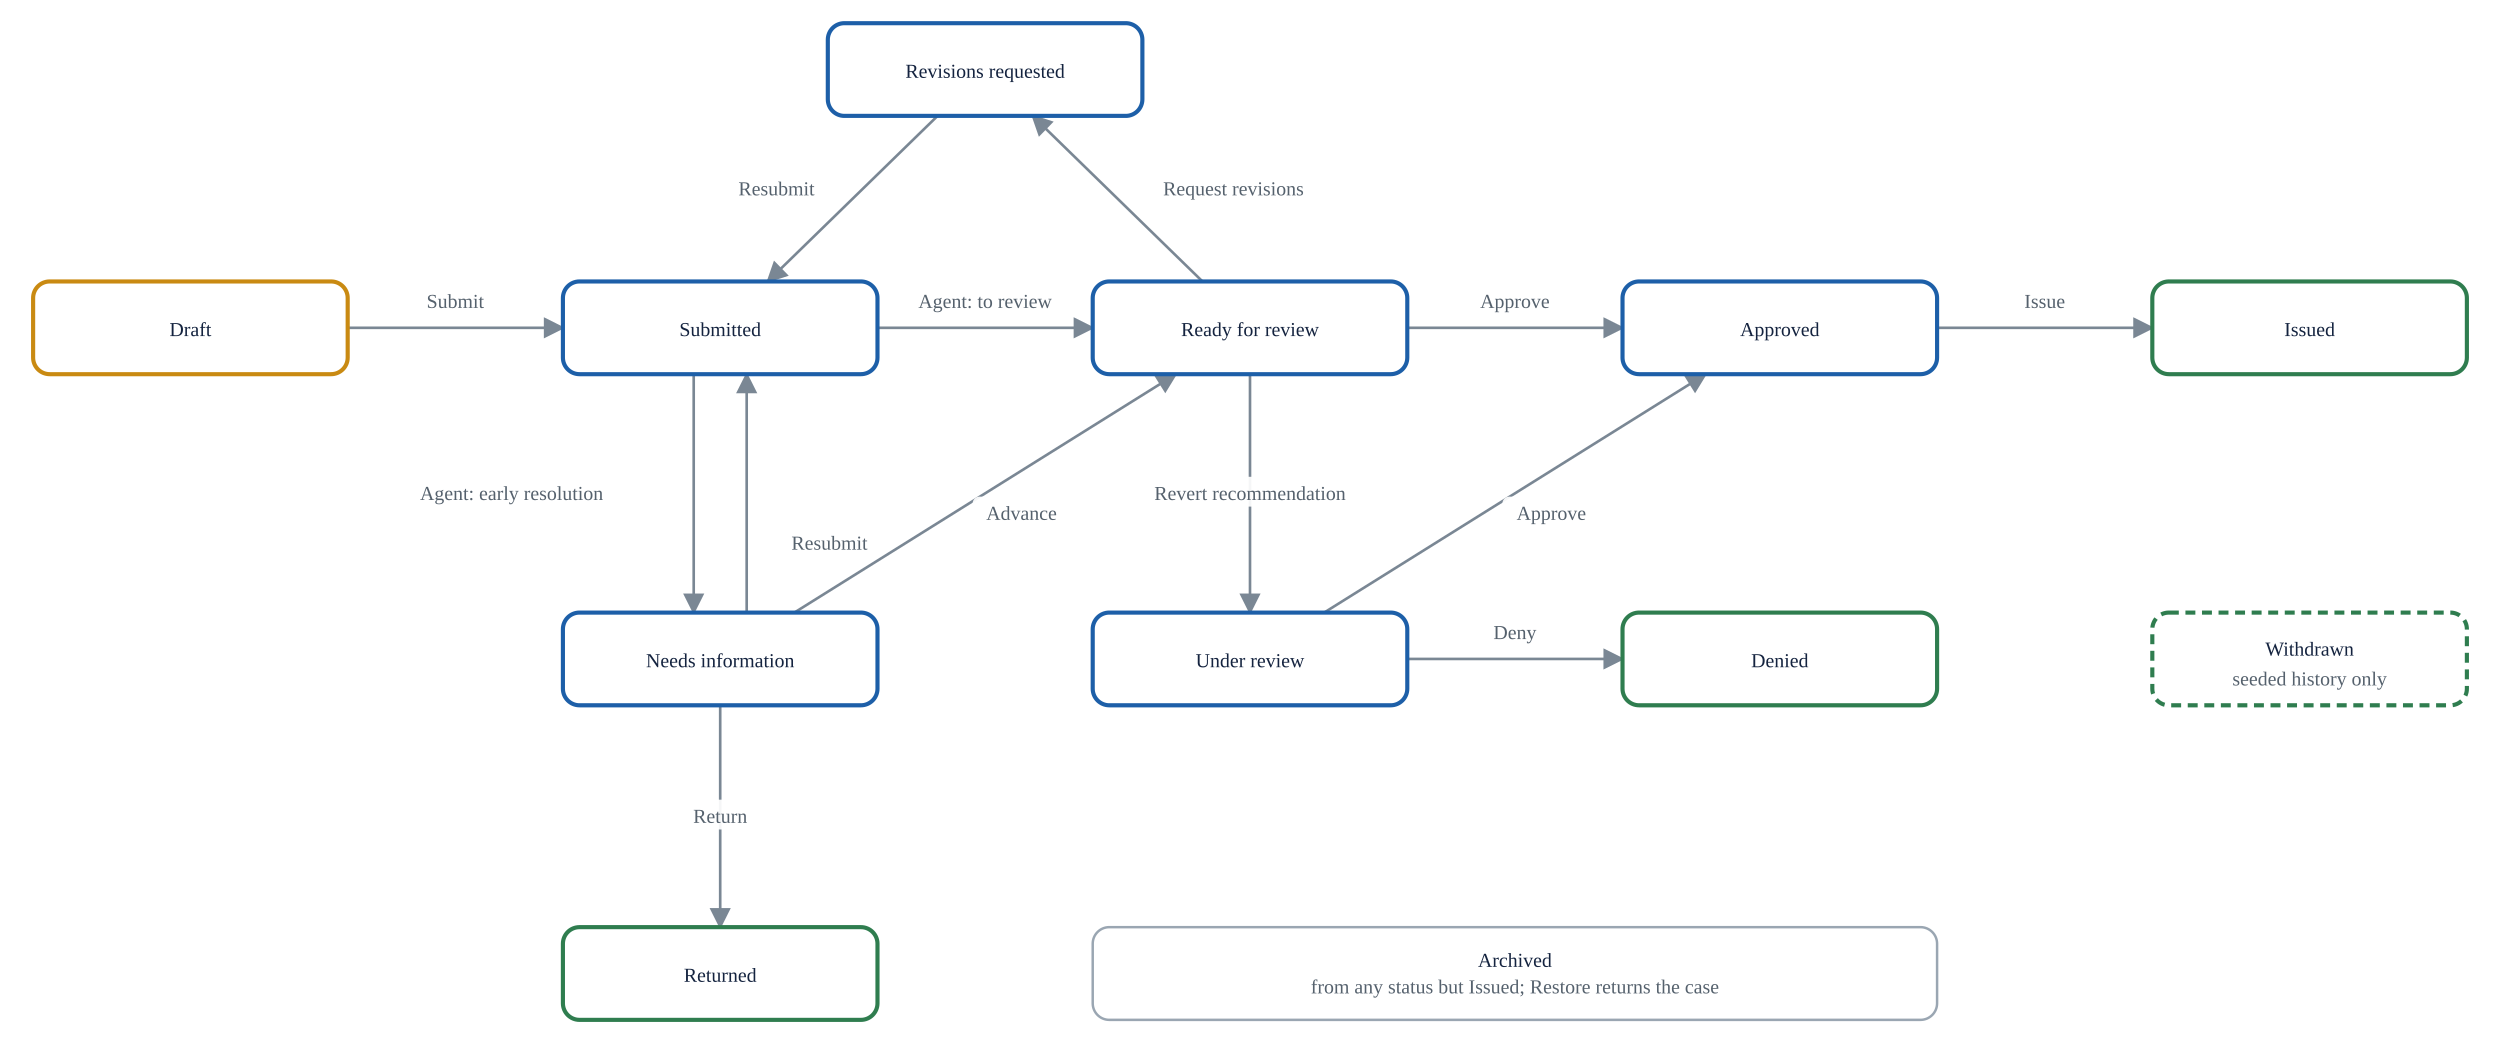
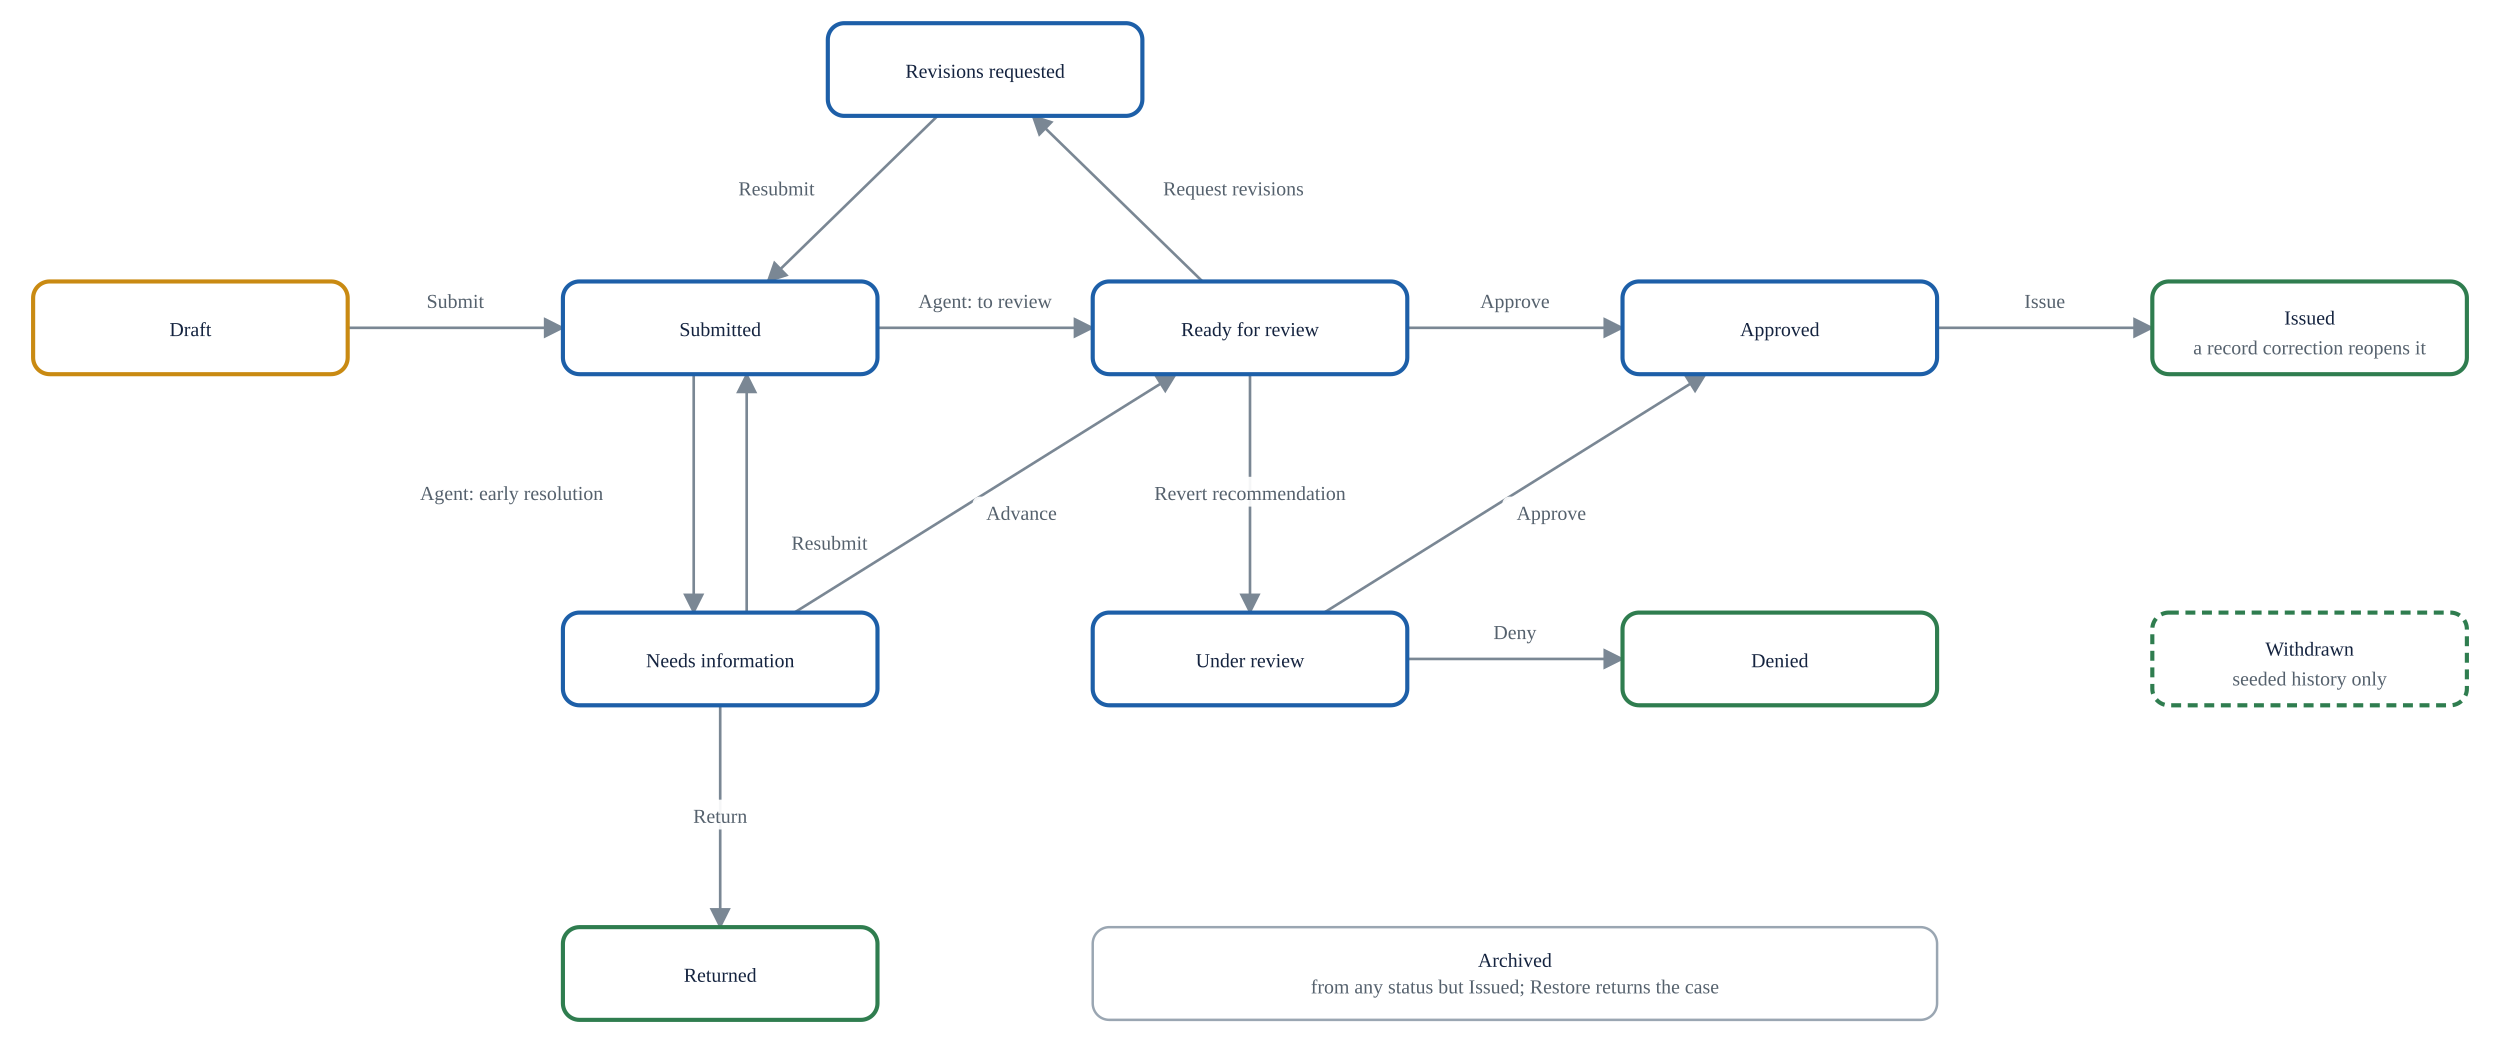
<svg xmlns="http://www.w3.org/2000/svg" class="lc-svg" viewBox="0 0 1510 636" role="img" aria-labelledby="lc-title lc-desc">
  <style>.lc-edge{stroke:var(--edge,#7a8794);stroke-width:1.6;fill:none}.lc-label-bg{fill:var(--bg,#fff);opacity:.92}.lc-label{font:600 12px var(--font,system-ui,sans-serif);fill:var(--muted,#55616d)}.lc-box rect{fill:var(--node,#fff);stroke:var(--node-line,#9aa6b2);stroke-width:1.5}.lc-box text{font:600 14px var(--font,system-ui,sans-serif);fill:var(--ink,#14233f)}.lc-box .lc-small{font-weight:400;font-size:12px;fill:var(--muted,#55616d)}.lc-start rect{stroke:#c98a12;stroke-width:2.5}.lc-active rect{stroke:var(--accent,#1d5fa8);stroke-width:2.5}.lc-end rect{stroke:#2f7d4f;stroke-width:2.5}.lc-closed rect{stroke-dasharray:2 0}.lc-dashed rect{stroke-dasharray:6 4}#lc-arrow path{fill:var(--edge,#7a8794)}.lc-svg{display:block;width:100%;min-width:1100px}</style>
  <defs>
    <marker id="lc-arrow" viewBox="0 0 10 10" refX="9" refY="5" markerWidth="8" markerHeight="8" orient="auto-start-reverse">
      <path d="M0 0 L10 5 L0 10 z" />
    </marker>
  </defs>
  <line class="lc-edge" x1="210.0" y1="198.0" x2="340.0" y2="198.0" marker-end="url(#lc-arrow)" />
  <rect class="lc-label-bg" x="249.0" y="172.0" width="52" height="18" rx="4" />
  <text class="lc-label" x="275.0" y="186.0" text-anchor="middle">Submit</text>
  <line class="lc-edge" x1="530.0" y1="198.0" x2="660.0" y2="198.0" marker-end="url(#lc-arrow)" />
  <rect class="lc-label-bg" x="534.0" y="172.0" width="122" height="18" rx="4" />
  <text class="lc-label" x="595.0" y="186.0" text-anchor="middle">Agent: to review</text>
  <line class="lc-edge" x1="850.0" y1="198.0" x2="980.0" y2="198.0" marker-end="url(#lc-arrow)" />
  <rect class="lc-label-bg" x="885.5" y="172.0" width="59" height="18" rx="4" />
  <text class="lc-label" x="915.0" y="186.0" text-anchor="middle">Approve</text>
  <line class="lc-edge" x1="1170.0" y1="198.0" x2="1300.0" y2="198.0" marker-end="url(#lc-arrow)" />
  <rect class="lc-label-bg" x="1212.5" y="172.0" width="45" height="18" rx="4" />
  <text class="lc-label" x="1235.0" y="186.0" text-anchor="middle">Issue</text>
  <line class="lc-edge" x1="419.0" y1="226.0" x2="419.0" y2="370.0" marker-end="url(#lc-arrow)" />
  <rect class="lc-label-bg" x="223.5" y="288.0" width="171" height="18" rx="4" />
  <text class="lc-label" x="309.0" y="302.0" text-anchor="middle">Agent: early resolution</text>
  <line class="lc-edge" x1="451.0" y1="370.0" x2="451.0" y2="226.0" marker-end="url(#lc-arrow)" />
  <rect class="lc-label-bg" x="468.0" y="318.0" width="66" height="18" rx="4" />
  <text class="lc-label" x="501.0" y="332.0" text-anchor="middle">Resubmit</text>
  <line class="lc-edge" x1="479.8" y1="370.0" x2="710.2" y2="226.0" marker-end="url(#lc-arrow)" />
  <rect class="lc-label-bg" x="587.5" y="300.0" width="59" height="18" rx="4" />
  <text class="lc-label" x="617.0" y="314.0" text-anchor="middle">Advance</text>
  <line class="lc-edge" x1="435.0" y1="426.0" x2="435.0" y2="560.0" marker-end="url(#lc-arrow)" />
  <rect class="lc-label-bg" x="409.0" y="483.0" width="52" height="18" rx="4" />
  <text class="lc-label" x="435.0" y="497.0" text-anchor="middle">Return</text>
  <line class="lc-edge" x1="755.0" y1="226.0" x2="755.0" y2="370.0" marker-end="url(#lc-arrow)" />
  <rect class="lc-label-bg" x="676.5" y="288.0" width="157" height="18" rx="4" />
  <text class="lc-label" x="755.0" y="302.0" text-anchor="middle">Revert recommendation</text>
  <line class="lc-edge" x1="799.8" y1="370.0" x2="1030.2" y2="226.0" marker-end="url(#lc-arrow)" />
  <rect class="lc-label-bg" x="907.5" y="300.0" width="59" height="18" rx="4" />
  <text class="lc-label" x="937.0" y="314.0" text-anchor="middle">Approve</text>
  <line class="lc-edge" x1="850.0" y1="398.0" x2="980.0" y2="398.0" marker-end="url(#lc-arrow)" />
  <rect class="lc-label-bg" x="896.0" y="372.0" width="38" height="18" rx="4" />
  <text class="lc-label" x="915.0" y="386.0" text-anchor="middle">Deny</text>
  <line class="lc-edge" x1="726.3" y1="170.0" x2="623.7" y2="70.0" marker-end="url(#lc-arrow)" />
  <rect class="lc-label-bg" x="680.5" y="104.0" width="129" height="18" rx="4" />
  <text class="lc-label" x="745.0" y="118.0" text-anchor="middle">Request revisions</text>
  <line class="lc-edge" x1="566.3" y1="70.0" x2="463.7" y2="170.0" marker-end="url(#lc-arrow)" />
  <rect class="lc-label-bg" x="436.0" y="104.0" width="66" height="18" rx="4" />
  <text class="lc-label" x="469.0" y="118.0" text-anchor="middle">Resubmit</text>
  <g class="lc-box lc-active" data-status="revisions_requested">
    <rect x="500" y="14" width="190" height="56" rx="10" />
    <text x="595.0" y="47.0" text-anchor="middle">Revisions requested</text>
  </g>
  <g class="lc-box lc-start" data-status="draft">
    <rect x="20" y="170" width="190" height="56" rx="10" />
    <text x="115.0" y="203.0" text-anchor="middle">Draft</text>
  </g>
  <g class="lc-box lc-active" data-status="submitted">
    <rect x="340" y="170" width="190" height="56" rx="10" />
    <text x="435.0" y="203.0" text-anchor="middle">Submitted</text>
  </g>
  <g class="lc-box lc-active" data-status="ready_for_review">
    <rect x="660" y="170" width="190" height="56" rx="10" />
    <text x="755.0" y="203.0" text-anchor="middle">Ready for review</text>
  </g>
  <g class="lc-box lc-active" data-status="approved">
    <rect x="980" y="170" width="190" height="56" rx="10" />
    <text x="1075.0" y="203.0" text-anchor="middle">Approved</text>
  </g>
  <g class="lc-box lc-end" data-status="issued">
    <rect x="1300" y="170" width="190" height="56" rx="10" />
-     <text x="1395.0" y="203.0" text-anchor="middle">Issued</text>
+     <text x="1395.0" y="196.0" text-anchor="middle">Issued</text>
+     <text class="lc-small" x="1395.0" y="214.0" text-anchor="middle">a record correction reopens it</text>
  </g>
  <g class="lc-box lc-active" data-status="needs_information">
    <rect x="340" y="370" width="190" height="56" rx="10" />
    <text x="435.0" y="403.0" text-anchor="middle">Needs information</text>
  </g>
  <g class="lc-box lc-active" data-status="under_review">
    <rect x="660" y="370" width="190" height="56" rx="10" />
    <text x="755.0" y="403.0" text-anchor="middle">Under review</text>
  </g>
  <g class="lc-box lc-end" data-status="denied">
    <rect x="980" y="370" width="190" height="56" rx="10" />
    <text x="1075.0" y="403.0" text-anchor="middle">Denied</text>
  </g>
  <g class="lc-box lc-end lc-dashed" data-status="withdrawn">
    <rect x="1300" y="370" width="190" height="56" rx="10" />
    <text x="1395.0" y="396.0" text-anchor="middle">Withdrawn</text>
    <text class="lc-small" x="1395.0" y="414.0" text-anchor="middle">seeded history only</text>
  </g>
  <g class="lc-box lc-end" data-status="returned">
    <rect x="340" y="560" width="190" height="56" rx="10" />
    <text x="435.0" y="593.0" text-anchor="middle">Returned</text>
  </g>
  <g class="lc-box lc-closed">
    <rect x="660" y="560" width="510" height="56" rx="10" />
    <text x="915.0" y="584" text-anchor="middle">Archived</text>
    <text class="lc-small" x="915.0" y="600" text-anchor="middle">from any status but Issued; Restore returns the case</text>
  </g>
</svg>
